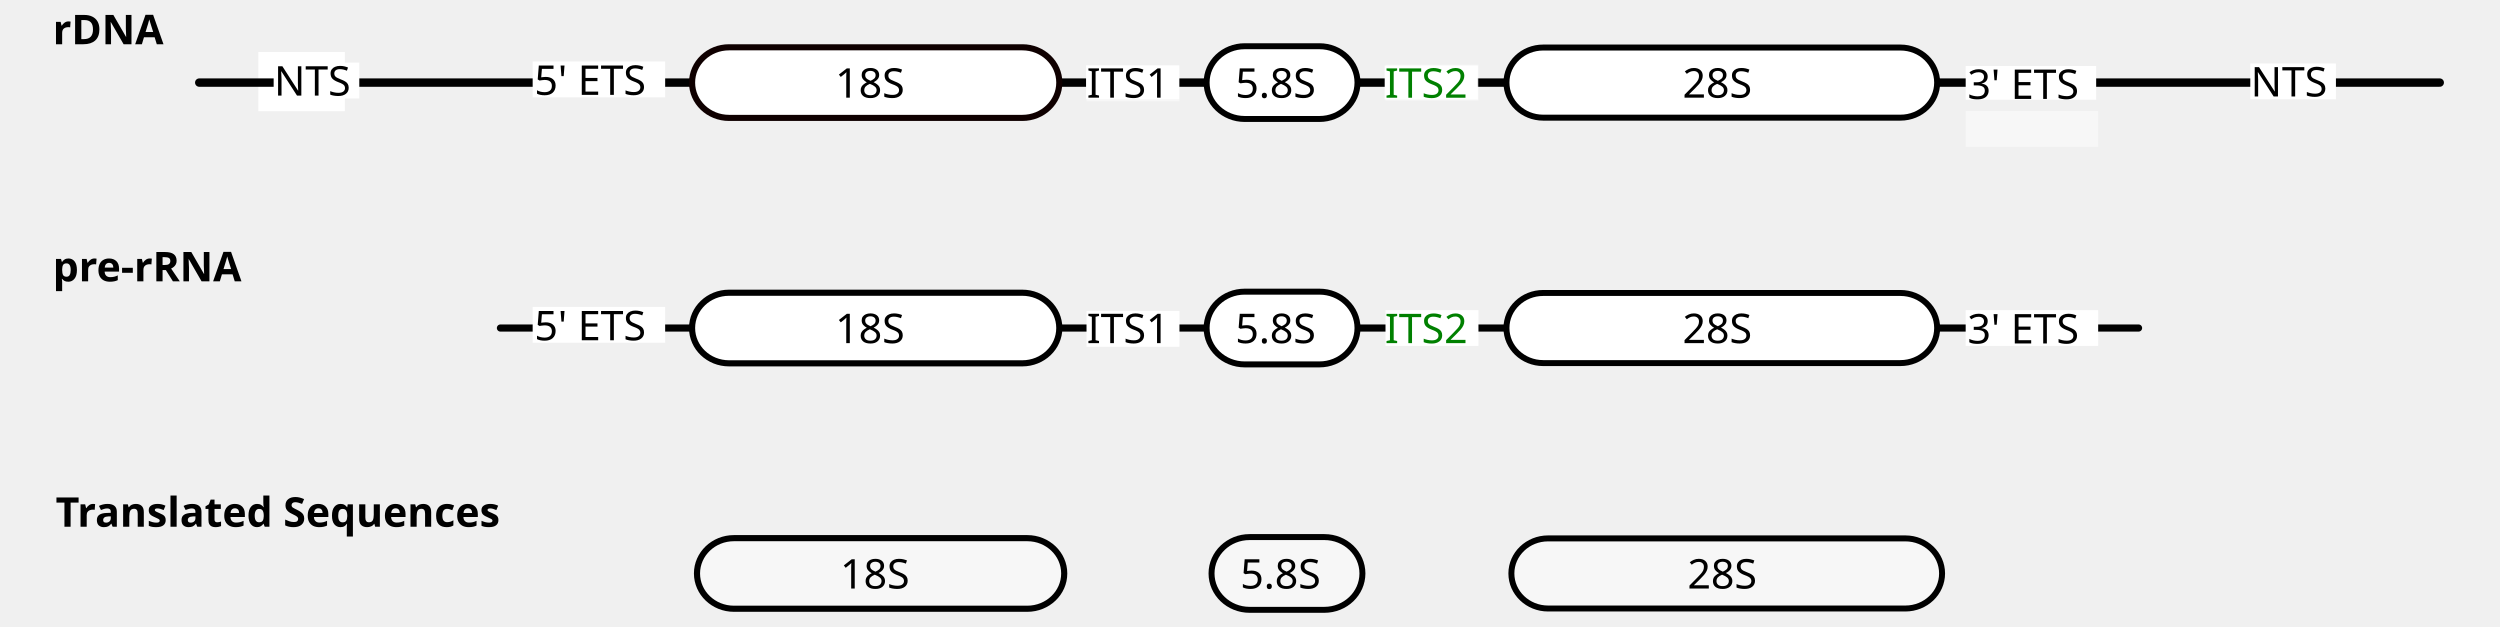
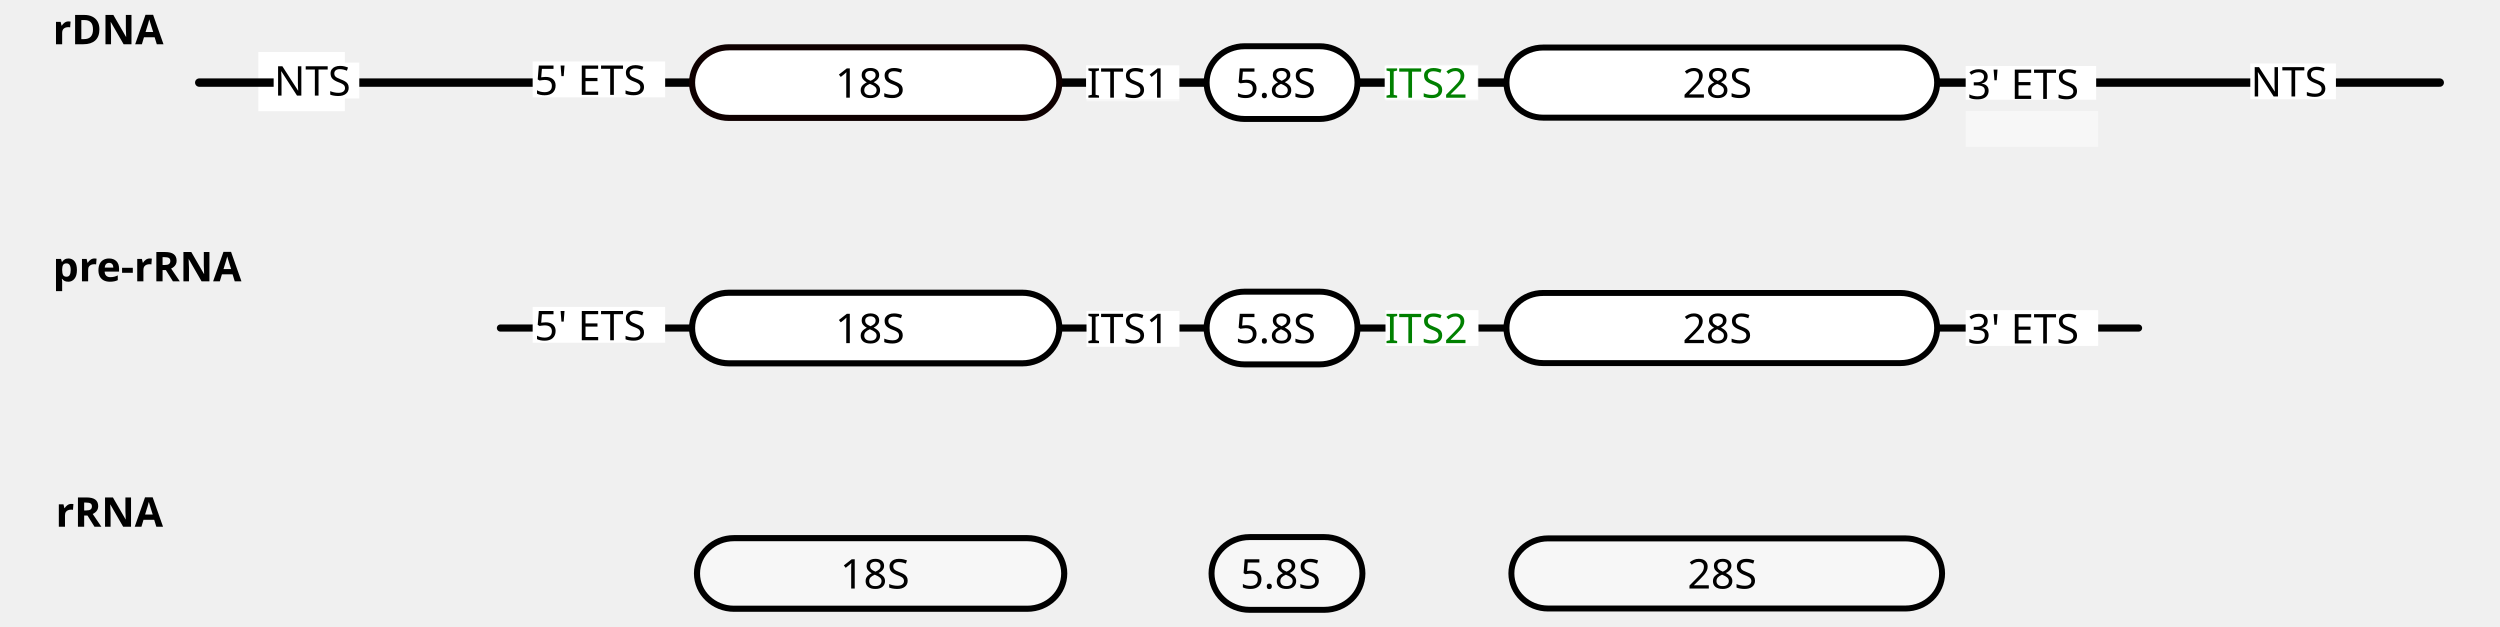
<svg xmlns="http://www.w3.org/2000/svg" width="180.673mm" height="45.302mm" viewBox="0 0 640.178 160.52" id="svg2" version="1.1">
  <defs id="defs4">
    </defs>
  <g id="layer1" transform="translate(-58.77046,-25.14153)">
    <text xml:space="preserve" style="font-style:normal;font-weight:normal;font-size:10.507px;line-height:125%;font-family:Sans;letter-spacing:0px;word-spacing:0px;fill:#000000;fill-opacity:1;stroke:none;stroke-width:1px;stroke-linecap:butt;stroke-linejoin:miter;stroke-opacity:1" x="72.292" y="36.468" id="text4165">
      <tspan id="tspan4167" x="72.292" y="36.468" style="font-weight:bold">rDNA</tspan>
    </text>
    <g id="g4247-8" transform="translate(-175.5193,50.83283)" />
    <text xml:space="preserve" style="font-style:normal;font-weight:normal;font-size:10.507px;line-height:125%;font-family:Sans;letter-spacing:0px;word-spacing:0px;fill:#000000;fill-opacity:1;stroke:none;stroke-width:1px;stroke-linecap:butt;stroke-linejoin:miter;stroke-opacity:1" x="73.021" y="160.024" id="text4224">
-       <tspan id="tspan4226" x="73.021" y="160.024" style="font-weight:bold">Translated Sequences</tspan>
+       <tspan id="tspan4226" x="73.021" y="160.024" style="font-weight:bold">rRNA</tspan>
    </text>
    <g id="g4700" transform="matrix(0.9552077,0,0,0.9552077,13.68544,-21.0951)">
      <path id="path4230" d="m 181.354,136.343 439.148,0" style="fill:none;fill-rule:evenodd;stroke:#000000;stroke-width:1.921;stroke-linecap:round;stroke-linejoin:miter;stroke-miterlimit:4;stroke-dasharray:none;stroke-opacity:1" />
      <g transform="translate(68.25185,-327.091)" id="g4298">
        <rect style="color:#000000;display:inline;overflow:visible;visibility:visible;opacity:1;fill:#ffffff;fill-opacity:1;fill-rule:nonzero;stroke:#000000;stroke-width:1.643;stroke-linecap:round;stroke-linejoin:round;stroke-miterlimit:4;stroke-dasharray:none;stroke-dashoffset:0;stroke-opacity:1;marker:none;enable-background:accumulate" id="rect4163" width="98.45" height="18.928" x="164.474" y="453.97" rx="9.908" ry="9.908" />
        <text xml:space="preserve" style="font-style:normal;font-weight:normal;font-size:11px;line-height:125%;font-family:Sans;letter-spacing:0px;word-spacing:0px;fill:#000000;fill-opacity:1;stroke:none;stroke-width:1px;stroke-linecap:butt;stroke-linejoin:miter;stroke-opacity:1" x="202.857" y="467.481" id="text4196">
          <tspan id="tspan4198" x="202.857" y="467.481">18S</tspan>
        </text>
      </g>
      <g transform="translate(65.17745,-327.091)" id="g4303">
        <rect ry="10.208" rx="10.208" y="453.683" x="305.488" height="19.502" width="40.452" id="rect4163-1-0" style="color:#000000;display:inline;overflow:visible;visibility:visible;opacity:1;fill:#ffffff;fill-opacity:1;fill-rule:nonzero;stroke:#000000;stroke-width:1.6;stroke-linecap:round;stroke-linejoin:round;stroke-miterlimit:4;stroke-dasharray:none;stroke-dashoffset:0;stroke-opacity:1;marker:none;enable-background:accumulate" />
        <text xml:space="preserve" style="font-style:normal;font-weight:normal;font-size:11px;line-height:125%;font-family:Sans;letter-spacing:0px;word-spacing:0px;fill:#000000;fill-opacity:1;stroke:none;stroke-width:1px;stroke-linecap:butt;stroke-linejoin:miter;stroke-opacity:1" x="313.202" y="467.481" id="text4200">
          <tspan id="tspan4202" x="313.202" y="467.481">5.8S</tspan>
        </text>
      </g>
      <g transform="translate(68.25179,-327.091)" id="g4308">
        <rect style="color:#000000;display:inline;overflow:visible;visibility:visible;opacity:1;fill:#ffffff;fill-opacity:1;fill-rule:nonzero;stroke:#000000;stroke-width:1.6;stroke-linecap:round;stroke-linejoin:round;stroke-miterlimit:4;stroke-dasharray:none;stroke-dashoffset:0;stroke-opacity:1;marker:none;enable-background:accumulate" id="rect4163-1" width="115.462" height="18.797" x="382.797" y="454.035" rx="9.839" ry="9.839" />
        <text xml:space="preserve" style="font-style:normal;font-weight:normal;font-size:11px;line-height:125%;font-family:Sans;letter-spacing:0px;word-spacing:0px;fill:#000000;fill-opacity:1;stroke:none;stroke-width:1px;stroke-linecap:butt;stroke-linejoin:miter;stroke-opacity:1" x="430.009" y="467.481" id="text4204">
          <tspan id="tspan4206" x="430.009" y="467.481">28S</tspan>
        </text>
      </g>
      <g transform="translate(68.25184,-327.091)" id="g4323">
        <rect style="color:#000000;display:inline;overflow:visible;visibility:visible;opacity:1;fill:#ffffff;fill-opacity:1;fill-rule:nonzero;stroke:none;stroke-width:1.6;stroke-linecap:round;stroke-linejoin:round;stroke-miterlimit:4;stroke-dasharray:none;stroke-dashoffset:0;stroke-opacity:1;marker:none;enable-background:accumulate" id="rect4313" width="24.919" height="9.602" x="270.22" y="458.856" rx="0" ry="0" />
        <text xml:space="preserve" style="font-style:normal;font-weight:normal;font-size:11px;line-height:125%;font-family:Sans;letter-spacing:0px;word-spacing:0px;fill:#000000;fill-opacity:1;stroke:none;stroke-width:1px;stroke-linecap:butt;stroke-linejoin:miter;stroke-opacity:1" x="270.288" y="467.481" id="text4208">
          <tspan id="tspan4210" x="270.288" y="467.481" style="fill:#000000;fill-opacity:1">ITS1</tspan>
        </text>
        <rect style="color:#000000;display:inline;overflow:visible;visibility:visible;opacity:1;fill:#ffffff;fill-opacity:1;fill-rule:nonzero;stroke:none;stroke-width:1.6;stroke-linecap:round;stroke-linejoin:round;stroke-miterlimit:4;stroke-dasharray:none;stroke-dashoffset:0;stroke-opacity:1;marker:none;enable-background:accumulate" id="rect4313-7" width="24.919" height="9.602" x="350.372" y="458.633" rx="0" ry="0" />
      </g>
      <text id="text4212" y="140.4" x="418.461" style="font-style:normal;font-weight:normal;font-size:11px;line-height:125%;font-family:Sans;letter-spacing:0px;word-spacing:0px;fill:#008000;fill-opacity:1;stroke:none;stroke-width:1px;stroke-linecap:butt;stroke-linejoin:miter;stroke-opacity:1" xml:space="preserve">
        <tspan y="140.4" x="418.461" id="tspan4214">ITS2</tspan>
      </text>
      <rect style="color:#000000;display:inline;overflow:visible;visibility:visible;opacity:1;fill:#ffffff;fill-opacity:1;fill-rule:nonzero;stroke:none;stroke-width:1.6;stroke-linecap:round;stroke-linejoin:round;stroke-miterlimit:4;stroke-dasharray:none;stroke-dashoffset:0;stroke-opacity:1;marker:none;enable-background:accumulate" id="rect4313-3" width="35.518" height="9.602" x="189.993" y="130.685" rx="0" ry="0" />
      <text id="text4378" y="139.63" x="190.471" style="font-style:normal;font-weight:normal;font-size:11px;line-height:125%;font-family:Sans;letter-spacing:0px;word-spacing:0px;fill:#000000;fill-opacity:1;stroke:none;stroke-width:1px;stroke-linecap:butt;stroke-linejoin:miter;stroke-opacity:1" xml:space="preserve">
        <tspan y="139.63" x="190.471" id="tspan4380">5' ETS</tspan>
      </text>
      <rect style="color:#000000;display:inline;overflow:visible;visibility:visible;opacity:1;fill:#ffffff;fill-opacity:1;fill-rule:nonzero;stroke:none;stroke-width:1.6;stroke-linecap:round;stroke-linejoin:round;stroke-miterlimit:4;stroke-dasharray:none;stroke-dashoffset:0;stroke-opacity:1;marker:none;enable-background:accumulate" id="rect4313-3-0" width="35.518" height="9.602" x="574.158" y="131.542" rx="0" ry="0" />
      <text id="text4378-5" y="140.486" x="574.635" style="font-style:normal;font-weight:normal;font-size:11px;line-height:125%;font-family:Sans;letter-spacing:0px;word-spacing:0px;fill:#000000;fill-opacity:1;stroke:none;stroke-width:1px;stroke-linecap:butt;stroke-linejoin:miter;stroke-opacity:1" xml:space="preserve">
        <tspan y="140.486" x="574.635" id="tspan4380-0">3' ETS</tspan>
      </text>
      <rect style="color:#000000;display:inline;overflow:visible;visibility:visible;opacity:1;fill:#ffffff;fill-opacity:1;fill-rule:nonzero;stroke:none;stroke-width:1.675;stroke-linecap:round;stroke-linejoin:round;stroke-miterlimit:4;stroke-dasharray:none;stroke-dashoffset:0;stroke-opacity:1;marker:none;enable-background:accumulate" id="rect19763" width="23.197" height="15.863" x="116.449" y="62.345" rx="0" ry="0" />
    </g>
    <g id="g4769" transform="matrix(0.9552077,0,0,0.9552077,16.97,-28.73284)">
      <g transform="translate(66.13301,-253.3003)" id="g4298-1">
        <rect style="color:#000000;display:inline;overflow:visible;visibility:visible;opacity:1;fill:#ffffff;fill-opacity:0.459;fill-rule:nonzero;stroke:#000000;stroke-width:1.643;stroke-linecap:round;stroke-linejoin:round;stroke-miterlimit:4;stroke-dasharray:none;stroke-dashoffset:0;stroke-opacity:1;marker:none;enable-background:accumulate" id="rect4163-5" width="98.45" height="18.928" x="164.474" y="453.97" rx="9.908" ry="9.908" />
        <text xml:space="preserve" style="font-style:normal;font-weight:normal;font-size:11px;line-height:125%;font-family:Sans;letter-spacing:0px;word-spacing:0px;fill:#000000;fill-opacity:1;stroke:none;stroke-width:1px;stroke-linecap:butt;stroke-linejoin:miter;stroke-opacity:1" x="202.857" y="467.481" id="text4196-0">
          <tspan id="tspan4198-8" x="202.857" y="467.481">18S</tspan>
        </text>
      </g>
      <g transform="translate(63.05862,-253.3003)" id="g4303-1">
        <rect ry="10.208" rx="10.208" y="453.683" x="305.488" height="19.502" width="40.452" id="rect4163-1-0-8" style="color:#000000;display:inline;overflow:visible;visibility:visible;opacity:1;fill:#ffffff;fill-opacity:0.459;fill-rule:nonzero;stroke:#000000;stroke-width:1.6;stroke-linecap:round;stroke-linejoin:round;stroke-miterlimit:4;stroke-dasharray:none;stroke-dashoffset:0;stroke-opacity:1;marker:none;enable-background:accumulate" />
        <text xml:space="preserve" style="font-style:normal;font-weight:normal;font-size:11px;line-height:125%;font-family:Sans;letter-spacing:0px;word-spacing:0px;fill:#000000;fill-opacity:1;stroke:none;stroke-width:1px;stroke-linecap:butt;stroke-linejoin:miter;stroke-opacity:1" x="313.202" y="467.481" id="text4200-0">
          <tspan id="tspan4202-8" x="313.202" y="467.481">5.8S</tspan>
        </text>
      </g>
      <g transform="translate(66.13296,-253.3003)" id="g4308-2">
        <rect style="color:#000000;display:inline;overflow:visible;visibility:visible;opacity:1;fill:#ffffff;fill-opacity:0.459;fill-rule:nonzero;stroke:#000000;stroke-width:1.6;stroke-linecap:round;stroke-linejoin:round;stroke-miterlimit:4;stroke-dasharray:none;stroke-dashoffset:0;stroke-opacity:1;marker:none;enable-background:accumulate" id="rect4163-1-3" width="115.462" height="18.797" x="382.797" y="454.035" rx="9.839" ry="9.839" />
        <text xml:space="preserve" style="font-style:normal;font-weight:normal;font-size:11px;line-height:125%;font-family:Sans;letter-spacing:0px;word-spacing:0px;fill:#000000;fill-opacity:1;stroke:none;stroke-width:1px;stroke-linecap:butt;stroke-linejoin:miter;stroke-opacity:1" x="430.009" y="467.481" id="text4204-4">
          <tspan id="tspan4206-2" x="430.009" y="467.481">28S</tspan>
        </text>
      </g>
    </g>
    <g id="g4730" transform="matrix(0.9552077,0,0,0.9552077,6.337605,4.721174)">
      <path id="path4230-8" d="m 108.299,43.521 600.642,0" style="fill:none;fill-rule:evenodd;stroke:#000000;stroke-width:2.246;stroke-linecap:round;stroke-linejoin:miter;stroke-miterlimit:4;stroke-dasharray:none;stroke-opacity:1" />
      <g transform="translate(75.94425,-419.9127)" id="g4298-7">
        <rect style="color:#000000;display:inline;overflow:visible;visibility:visible;opacity:1;fill:#ffffff;fill-opacity:1;fill-rule:nonzero;stroke:#0f0000;stroke-width:1.643;stroke-linecap:round;stroke-linejoin:round;stroke-miterlimit:4;stroke-dasharray:none;stroke-dashoffset:0;stroke-opacity:1;marker:none;enable-background:accumulate" id="rect4163-3" width="98.45" height="18.928" x="164.474" y="453.97" rx="9.908" ry="9.908" />
        <text xml:space="preserve" style="font-style:normal;font-weight:normal;font-size:11px;line-height:125%;font-family:Sans;letter-spacing:0px;word-spacing:0px;fill:#000000;fill-opacity:1;stroke:none;stroke-width:1px;stroke-linecap:butt;stroke-linejoin:miter;stroke-opacity:1" x="202.857" y="467.481" id="text4196-3">
          <tspan id="tspan4198-9" x="202.857" y="467.481">18S</tspan>
        </text>
      </g>
      <g transform="translate(72.86986,-419.9127)" id="g4303-16">
        <rect ry="10.208" rx="10.208" y="453.683" x="305.488" height="19.502" width="40.452" id="rect4163-1-0-9" style="color:#000000;display:inline;overflow:visible;visibility:visible;opacity:1;fill:#ffffff;fill-opacity:1;fill-rule:nonzero;stroke:#000000;stroke-width:1.6;stroke-linecap:round;stroke-linejoin:round;stroke-miterlimit:4;stroke-dasharray:none;stroke-dashoffset:0;stroke-opacity:1;marker:none;enable-background:accumulate" />
        <text xml:space="preserve" style="font-style:normal;font-weight:normal;font-size:11px;line-height:125%;font-family:Sans;letter-spacing:0px;word-spacing:0px;fill:#000000;fill-opacity:1;stroke:none;stroke-width:1px;stroke-linecap:butt;stroke-linejoin:miter;stroke-opacity:1" x="313.202" y="467.481" id="text4200-4">
          <tspan id="tspan4202-4" x="313.202" y="467.481">5.8S</tspan>
        </text>
      </g>
      <g transform="translate(75.9442,-419.9127)" id="g4308-1">
        <rect style="color:#000000;display:inline;overflow:visible;visibility:visible;opacity:1;fill:#ffffff;fill-opacity:1;fill-rule:nonzero;stroke:#000000;stroke-width:1.6;stroke-linecap:round;stroke-linejoin:round;stroke-miterlimit:4;stroke-dasharray:none;stroke-dashoffset:0;stroke-opacity:1;marker:none;enable-background:accumulate" id="rect4163-1-2" width="115.462" height="18.797" x="382.797" y="454.035" rx="9.839" ry="9.839" />
        <text xml:space="preserve" style="font-style:normal;font-weight:normal;font-size:11px;line-height:125%;font-family:Sans;letter-spacing:0px;word-spacing:0px;fill:#000000;fill-opacity:1;stroke:none;stroke-width:1px;stroke-linecap:butt;stroke-linejoin:miter;stroke-opacity:1" x="430.009" y="467.481" id="text4204-9">
          <tspan id="tspan4206-5" x="430.009" y="467.481">28S</tspan>
        </text>
      </g>
      <g id="g4323-8" transform="translate(75.94425,-419.9127)">
        <rect style="color:#000000;display:inline;overflow:visible;visibility:visible;opacity:1;fill:#ffffff;fill-opacity:0.459;fill-rule:nonzero;stroke:none;stroke-width:1.6;stroke-linecap:round;stroke-linejoin:round;stroke-miterlimit:4;stroke-dasharray:none;stroke-dashoffset:0;stroke-opacity:1;marker:none;enable-background:accumulate" id="rect4313-35" width="24.919" height="9.602" x="270.22" y="458.856" rx="0" ry="0" />
        <rect style="color:#000000;display:inline;overflow:visible;visibility:visible;opacity:1;fill:#ffffff;fill-opacity:1;fill-rule:nonzero;stroke:none;stroke-width:1.675;stroke-linecap:round;stroke-linejoin:round;stroke-miterlimit:4;stroke-dasharray:none;stroke-dashoffset:0;stroke-opacity:1;marker:none;enable-background:accumulate" id="rect19773" width="24.966" height="9.046" x="270.097" y="458.818" />
        <text xml:space="preserve" style="font-style:normal;font-weight:normal;font-size:11px;line-height:125%;font-family:Sans;letter-spacing:0px;word-spacing:0px;fill:#000000;fill-opacity:1;stroke:none;stroke-width:1px;stroke-linecap:butt;stroke-linejoin:miter;stroke-opacity:1" x="270.288" y="467.481" id="text4208-5">
          <tspan id="tspan4210-5" x="270.288" y="467.481" style="fill:#000000;fill-opacity:1">ITS1</tspan>
        </text>
        <rect style="color:#000000;display:inline;overflow:visible;visibility:visible;opacity:1;fill:#ffffff;fill-opacity:0.459;fill-rule:nonzero;stroke:none;stroke-width:1.6;stroke-linecap:round;stroke-linejoin:round;stroke-miterlimit:4;stroke-dasharray:none;stroke-dashoffset:0;stroke-opacity:1;marker:none;enable-background:accumulate" id="rect4313-7-8" width="24.919" height="9.602" x="350.372" y="458.633" rx="0" ry="0" />
        <rect style="color:#000000;display:inline;overflow:visible;visibility:visible;opacity:1;fill:#ffffff;fill-opacity:1;fill-rule:nonzero;stroke:none;stroke-width:1.675;stroke-linecap:round;stroke-linejoin:round;stroke-miterlimit:4;stroke-dasharray:none;stroke-dashoffset:0;stroke-opacity:1;marker:none;enable-background:accumulate" id="rect19773-4" width="24.966" height="9.046" x="350.154" y="458.895" />
        <rect style="color:#000000;display:inline;overflow:visible;visibility:visible;opacity:1;fill:#ffffff;fill-opacity:1;fill-rule:nonzero;stroke:none;stroke-width:1.675;stroke-linecap:round;stroke-linejoin:round;stroke-miterlimit:4;stroke-dasharray:none;stroke-dashoffset:0;stroke-opacity:1;marker:none;enable-background:accumulate" id="rect19773-3" width="34.977" height="9.046" x="505.909" y="458.98" />
      </g>
      <text id="text4212-0" y="47.579" x="426.154" style="font-style:normal;font-weight:normal;font-size:11px;line-height:125%;font-family:Sans;letter-spacing:0px;word-spacing:0px;fill:#008000;fill-opacity:1;stroke:none;stroke-width:1px;stroke-linecap:butt;stroke-linejoin:miter;stroke-opacity:1" xml:space="preserve">
        <tspan y="47.579" x="426.154" id="tspan4214-1">ITS2</tspan>
      </text>
      <rect style="color:#000000;display:inline;overflow:visible;visibility:visible;opacity:1;fill:#ffffff;fill-opacity:1;fill-rule:nonzero;stroke:none;stroke-width:1.6;stroke-linecap:round;stroke-linejoin:round;stroke-miterlimit:4;stroke-dasharray:none;stroke-dashoffset:0;stroke-opacity:1;marker:none;enable-background:accumulate" id="rect4313-3-9" width="35.518" height="9.602" x="197.686" y="37.864" rx="0" ry="0" />
      <text id="text4378-6" y="46.808" x="198.163" style="font-style:normal;font-weight:normal;font-size:11px;line-height:125%;font-family:Sans;letter-spacing:0px;word-spacing:0px;fill:#000000;fill-opacity:1;stroke:none;stroke-width:1px;stroke-linecap:butt;stroke-linejoin:miter;stroke-opacity:1" xml:space="preserve">
        <tspan y="46.808" x="198.163" id="tspan4380-2">5' ETS</tspan>
      </text>
      <g id="g4411-4-6" transform="translate(460.1091,-419.0563)">
        <rect ry="0" rx="0" y="470.199" x="121.741" height="9.602" width="35.518" id="rect4313-3-0-3" style="color:#000000;display:inline;overflow:visible;visibility:visible;opacity:1;fill:#ffffff;fill-opacity:0.459;fill-rule:nonzero;stroke:none;stroke-width:1.6;stroke-linecap:round;stroke-linejoin:round;stroke-miterlimit:4;stroke-dasharray:none;stroke-dashoffset:0;stroke-opacity:1;marker:none;enable-background:accumulate" />
        <text xml:space="preserve" style="font-style:normal;font-weight:normal;font-size:11px;line-height:125%;font-family:Sans;letter-spacing:0px;word-spacing:0px;fill:#000000;fill-opacity:1;stroke:none;stroke-width:1px;stroke-linecap:butt;stroke-linejoin:miter;stroke-opacity:1" x="122.219" y="466.962" id="text4378-5-9">
          <tspan id="tspan4380-0-8" x="122.219" y="466.962">3' ETS</tspan>
        </text>
      </g>
      <g id="g4411-3-9" transform="translate(6.156094,-419.7081)">
        <rect ry="0" rx="0" y="457.873" x="122.093" height="9.602" width="22.96" id="rect4313-3-9-9" style="color:#000000;display:inline;overflow:visible;visibility:visible;opacity:1;fill:#ffffff;fill-opacity:1;fill-rule:nonzero;stroke:none;stroke-width:1.6;stroke-linecap:round;stroke-linejoin:round;stroke-miterlimit:4;stroke-dasharray:none;stroke-dashoffset:0;stroke-opacity:1;marker:none;enable-background:accumulate" />
        <text xml:space="preserve" style="font-style:normal;font-weight:normal;font-size:11px;line-height:125%;font-family:Sans;letter-spacing:0px;word-spacing:0px;fill:#000000;fill-opacity:1;stroke:none;stroke-width:1px;stroke-linecap:butt;stroke-linejoin:miter;stroke-opacity:1" x="122.219" y="466.721" id="text4378-6-6">
          <tspan id="tspan4380-2-2" x="122.219" y="466.721">NTS</tspan>
        </text>
        <rect ry="0" rx="0" y="458.102" x="651.992" height="9.602" width="22.96" id="rect4313-3-9-9-7" style="color:#000000;display:inline;overflow:visible;visibility:visible;opacity:1;fill:#ffffff;fill-opacity:1;fill-rule:nonzero;stroke:none;stroke-width:1.6;stroke-linecap:round;stroke-linejoin:round;stroke-miterlimit:4;stroke-dasharray:none;stroke-dashoffset:0;stroke-opacity:1;marker:none;enable-background:accumulate" />
        <text xml:space="preserve" style="font-style:normal;font-weight:normal;font-size:11px;line-height:125%;font-family:Sans;letter-spacing:0px;word-spacing:0px;fill:#000000;fill-opacity:1;stroke:none;stroke-width:1px;stroke-linecap:butt;stroke-linejoin:miter;stroke-opacity:1" x="652.118" y="466.95" id="text4378-6-6-3">
          <tspan id="tspan4380-2-2-9" x="652.118" y="466.95">NTS</tspan>
        </text>
      </g>
    </g>
    <text xml:space="preserve" style="font-style:normal;font-weight:normal;font-size:10.507px;line-height:125%;font-family:Sans;letter-spacing:0px;word-spacing:0px;fill:#000000;fill-opacity:1;stroke:none;stroke-width:1px;stroke-linecap:butt;stroke-linejoin:miter;stroke-opacity:1" x="72.292" y="97.176" id="text4696">
      <tspan id="tspan4698" x="72.292" y="97.176" style="font-weight:bold">pre-rRNA</tspan>
    </text>
  </g>
</svg>
